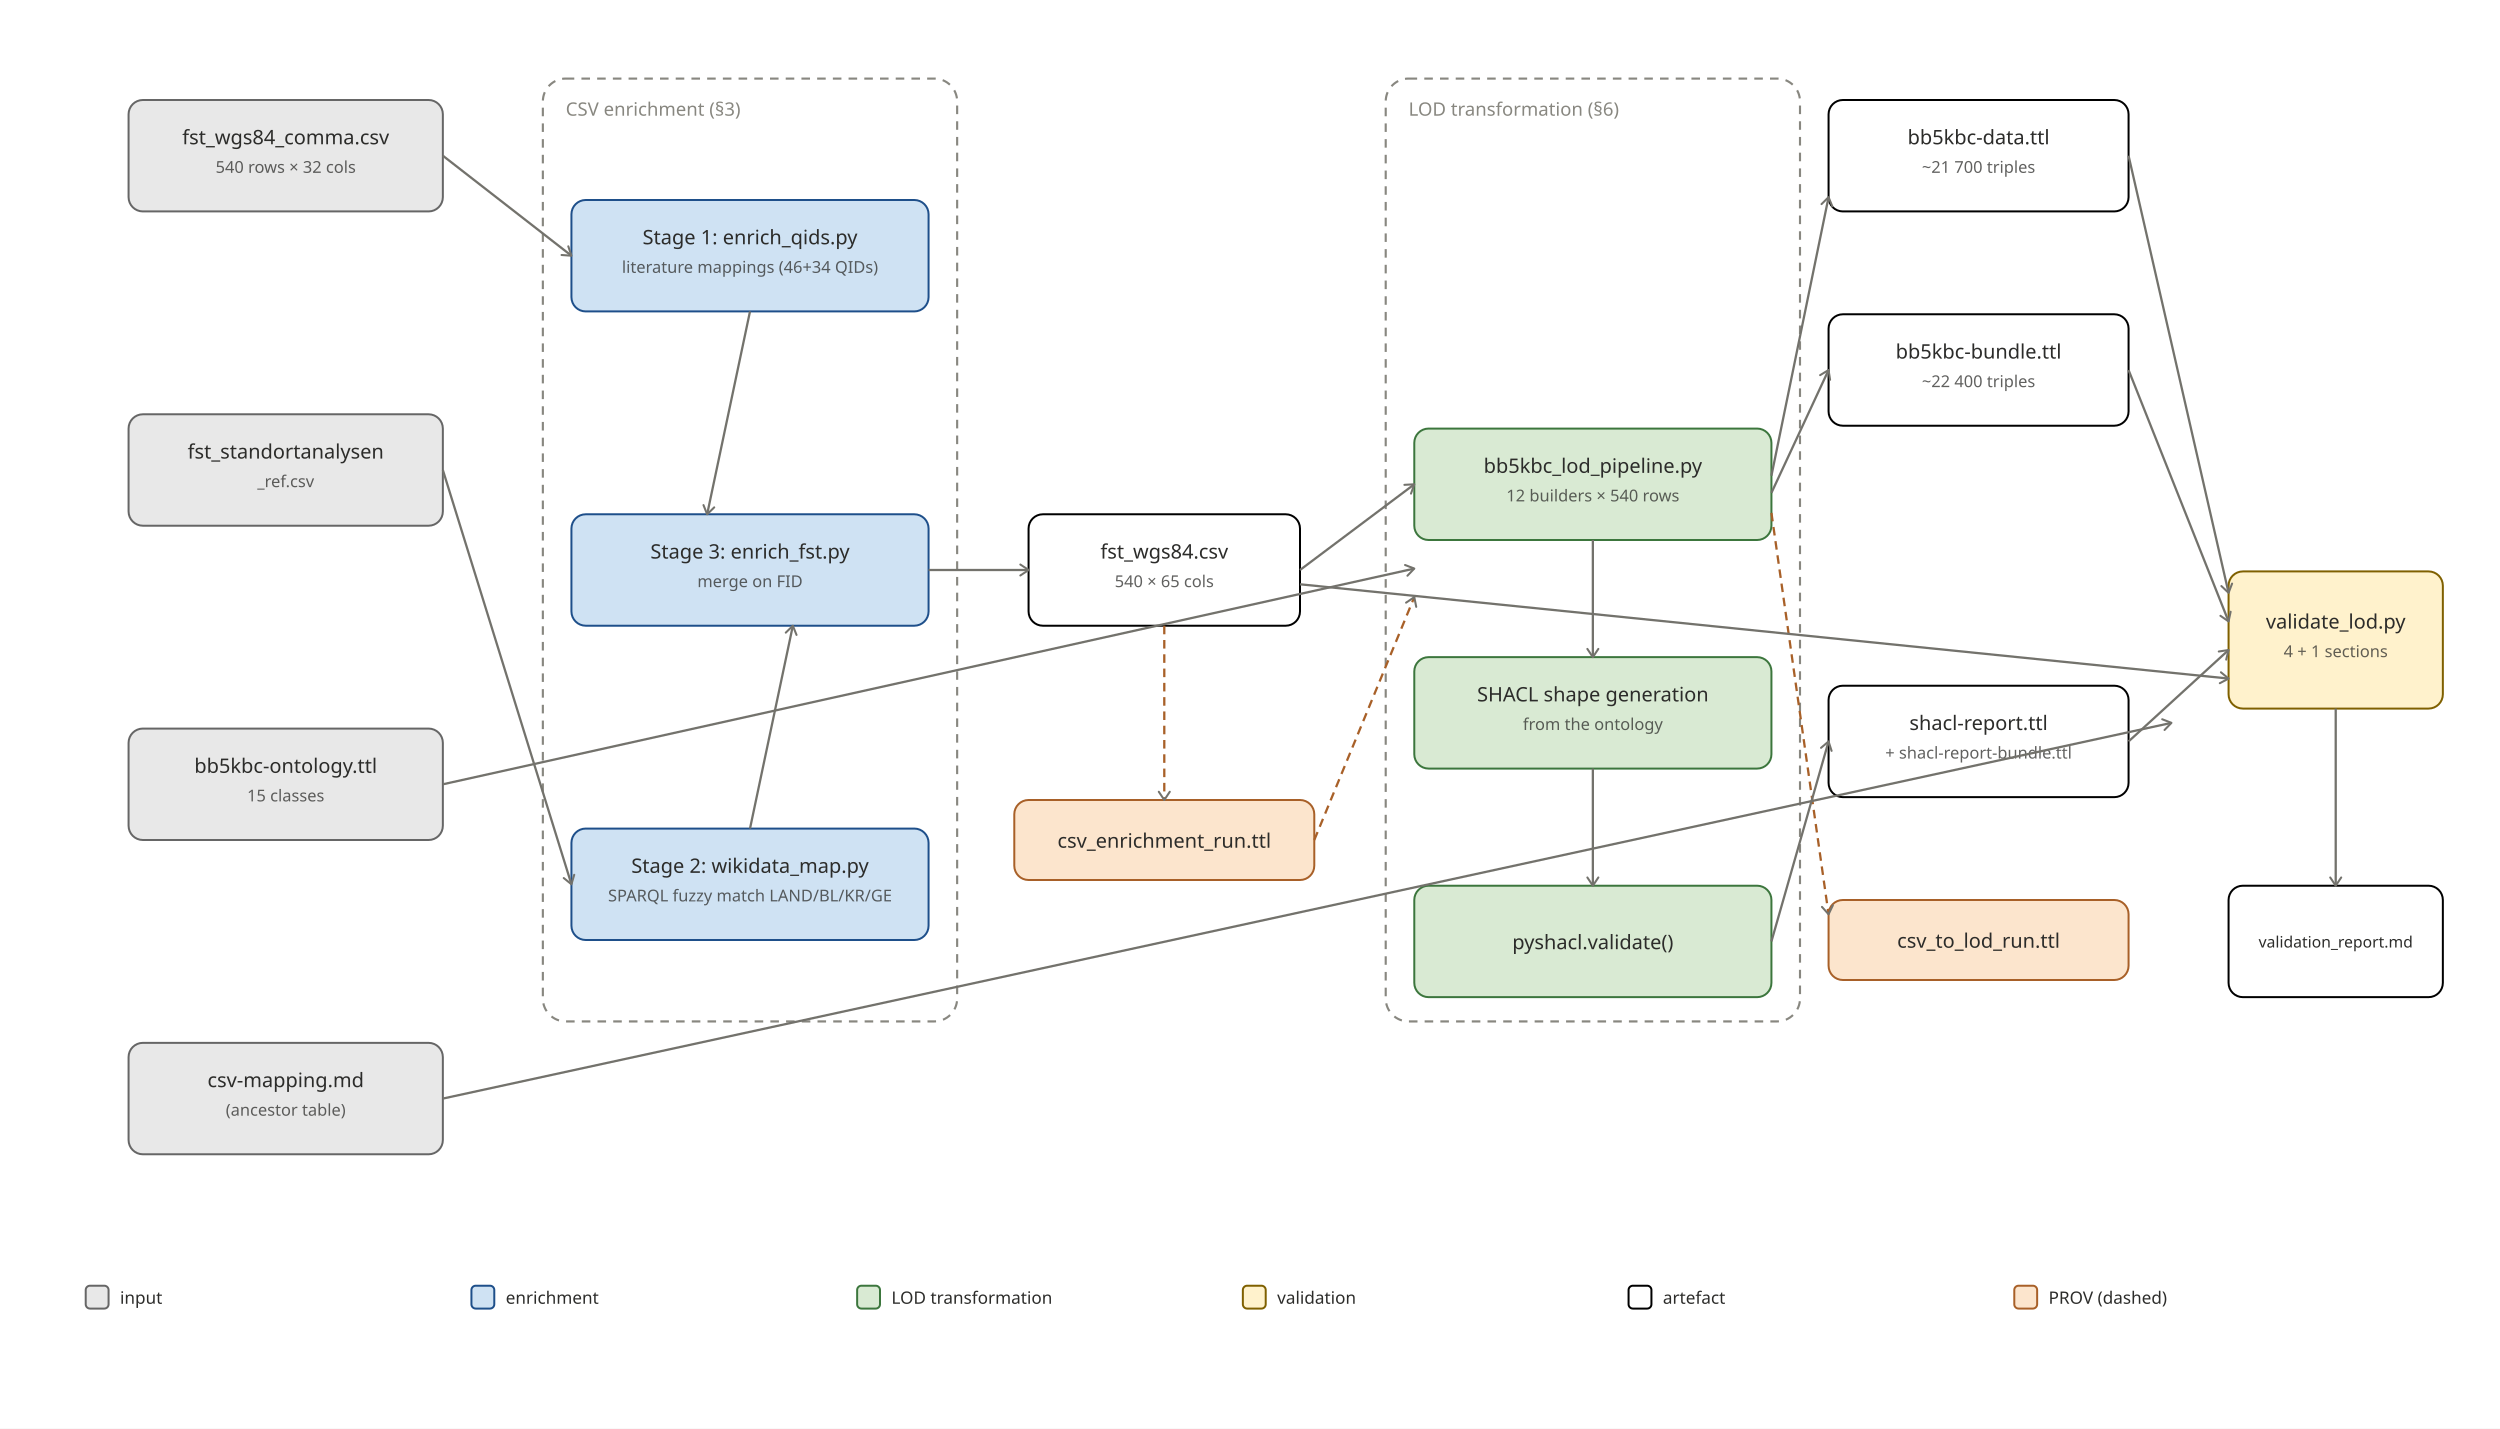
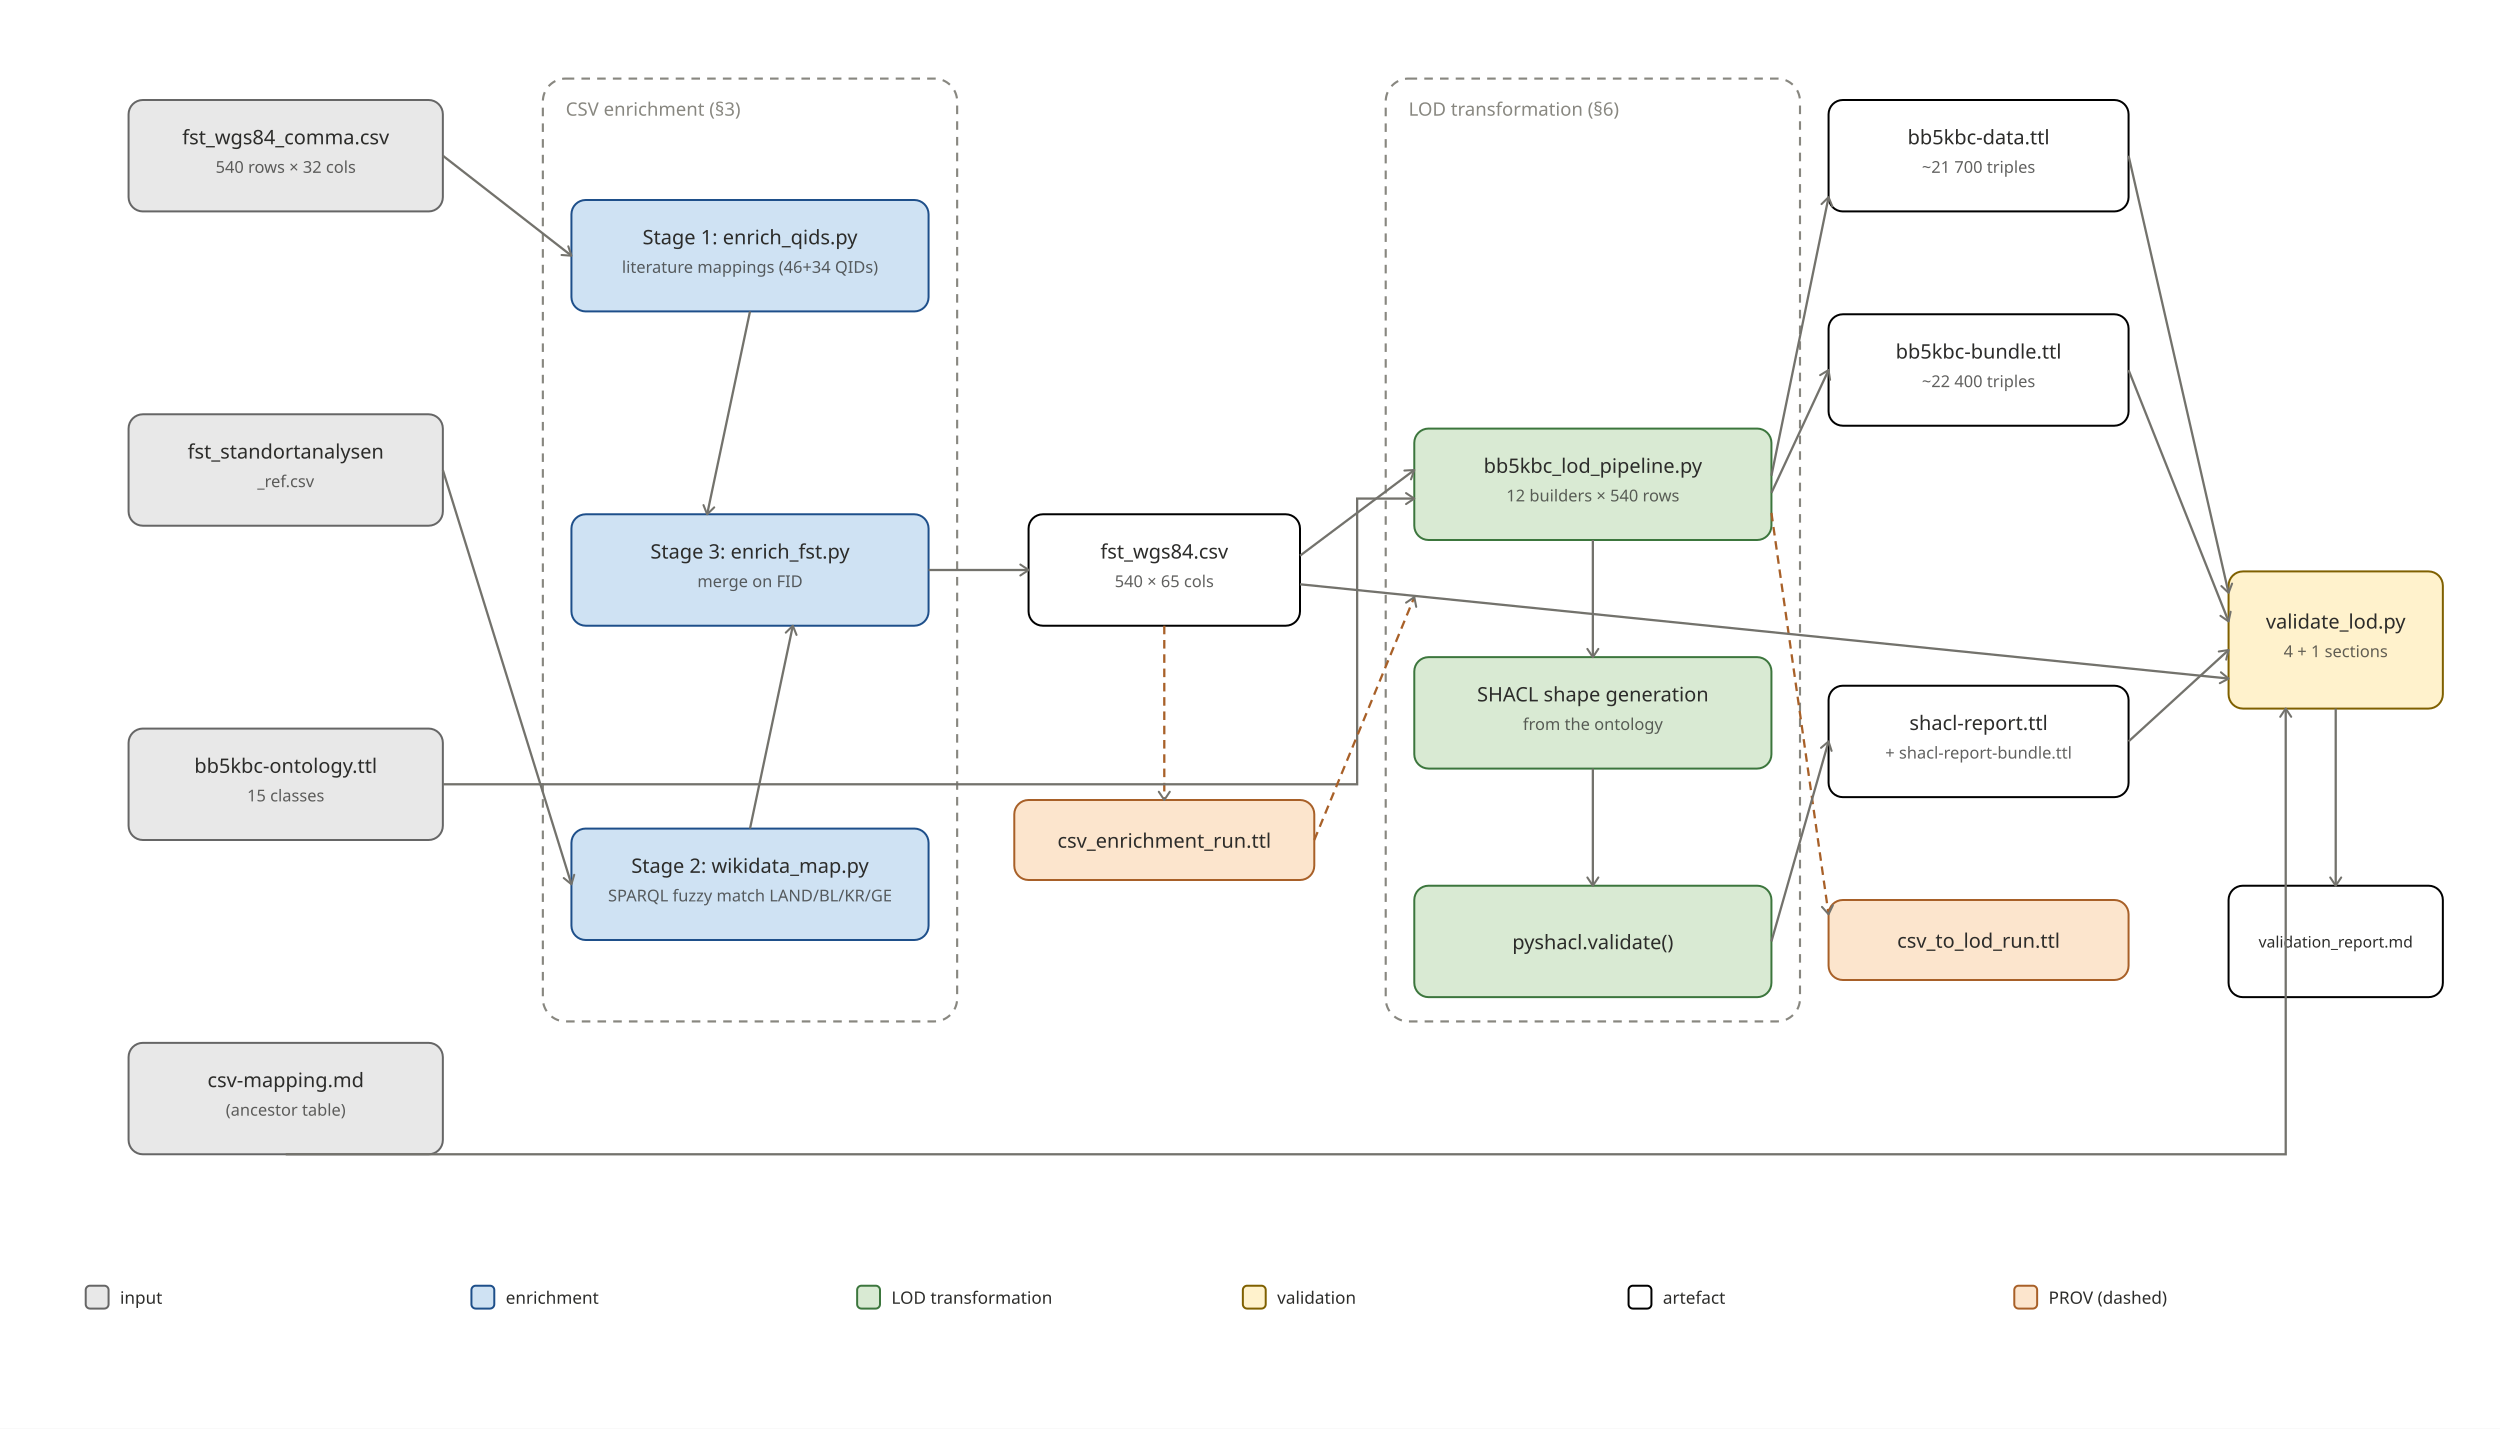
<svg xmlns="http://www.w3.org/2000/svg" width="1750" height="1000" viewBox="0 0 1750 1000" role="img">
  <rect x="0" y="0" width="1750" height="1000" fill="#ffffff" />
  <defs>
    <marker id="arrow" viewBox="0 0 10 10" refX="8" refY="5" markerWidth="6" markerHeight="6" orient="auto-start-reverse">
      <path d="M2 1L8 5L2 9" fill="none" stroke="#73726c" stroke-width="1.5" stroke-linecap="round" stroke-linejoin="round" />
    </marker>
    <marker id="arrow-uncertain" viewBox="0 0 10 10" refX="8" refY="5" markerWidth="6" markerHeight="6" orient="auto-start-reverse">
      <path d="M2 1L8 5L2 9" fill="none" stroke="#a03030" stroke-width="1.5" stroke-linecap="round" stroke-linejoin="round" />
    </marker>
  </defs>
  <rect x="90.0" y="70.0" width="220.0" height="78.0" rx="10" fill="#e8e8e8" stroke="#666666" stroke-width="1.4" />
  <text x="200.0" y="101.0" text-anchor="middle" font-family="Fira Sans" font-weight="500" font-size="14.0" fill="#2c2c2a">fst_wgs84_comma.csv</text>
  <text x="200.0" y="121.0" text-anchor="middle" font-family="Fira Sans" font-size="11.5" fill="#2c2c2a" opacity="0.75">540 rows × 32 cols</text>
  <rect x="90.0" y="290.0" width="220.0" height="78.0" rx="10" fill="#e8e8e8" stroke="#666666" stroke-width="1.4" />
  <text x="200.0" y="321.0" text-anchor="middle" font-family="Fira Sans" font-weight="500" font-size="14.0" fill="#2c2c2a">fst_standortanalysen</text>
  <text x="200.0" y="341.0" text-anchor="middle" font-family="Fira Sans" font-size="11.5" fill="#2c2c2a" opacity="0.75">_ref.csv</text>
  <rect x="90.0" y="510.0" width="220.0" height="78.0" rx="10" fill="#e8e8e8" stroke="#666666" stroke-width="1.4" />
  <text x="200.0" y="541.0" text-anchor="middle" font-family="Fira Sans" font-weight="500" font-size="14.0" fill="#2c2c2a">bb5kbc-ontology.ttl</text>
  <text x="200.0" y="561.0" text-anchor="middle" font-family="Fira Sans" font-size="11.5" fill="#2c2c2a" opacity="0.75">15 classes</text>
  <rect x="90.0" y="730.0" width="220.0" height="78.0" rx="10" fill="#e8e8e8" stroke="#666666" stroke-width="1.4" />
  <text x="200.0" y="761.0" text-anchor="middle" font-family="Fira Sans" font-weight="500" font-size="14.0" fill="#2c2c2a">csv-mapping.md</text>
  <text x="200.0" y="781.0" text-anchor="middle" font-family="Fira Sans" font-size="11.5" fill="#2c2c2a" opacity="0.75">(ancestor table)</text>
  <rect x="380.0" y="55.0" width="290.0" height="660.0" rx="16" fill="none" stroke="#888780" stroke-width="1.5" stroke-dasharray="6 5" />
  <text x="396.0" y="81.0" font-family="Fira Sans" font-weight="500" font-size="13" fill="#888780">CSV enrichment (§3)</text>
  <rect x="400.0" y="140.0" width="250.0" height="78.0" rx="10" fill="#cfe2f3" stroke="#1e4f8a" stroke-width="1.4" />
  <text x="525.0" y="171.0" text-anchor="middle" font-family="Fira Sans" font-weight="500" font-size="14.0" fill="#2c2c2a">Stage 1: enrich_qids.py</text>
  <text x="525.0" y="191.0" text-anchor="middle" font-family="Fira Sans" font-size="11.5" fill="#2c2c2a" opacity="0.75">literature mappings (46+34 QIDs)</text>
  <rect x="400.0" y="580.0" width="250.0" height="78.0" rx="10" fill="#cfe2f3" stroke="#1e4f8a" stroke-width="1.4" />
  <text x="525.0" y="611.0" text-anchor="middle" font-family="Fira Sans" font-weight="500" font-size="14.0" fill="#2c2c2a">Stage 2: wikidata_map.py</text>
  <text x="525.0" y="631.0" text-anchor="middle" font-family="Fira Sans" font-size="11.5" fill="#2c2c2a" opacity="0.75">SPARQL fuzzy match LAND/BL/KR/GE</text>
  <rect x="400.0" y="360.0" width="250.0" height="78.0" rx="10" fill="#cfe2f3" stroke="#1e4f8a" stroke-width="1.4" />
  <text x="525.0" y="391.0" text-anchor="middle" font-family="Fira Sans" font-weight="500" font-size="14.0" fill="#2c2c2a">Stage 3: enrich_fst.py</text>
  <text x="525.0" y="411.0" text-anchor="middle" font-family="Fira Sans" font-size="11.5" fill="#2c2c2a" opacity="0.75">merge on FID</text>
  <line x1="310.0" y1="109.0" x2="400.0" y2="179.0" stroke="#73726c" stroke-width="1.6" marker-end="url(#arrow)" />
  <line x1="310.0" y1="329.0" x2="400.0" y2="619.0" stroke="#73726c" stroke-width="1.6" marker-end="url(#arrow)" />
  <line x1="525.0" y1="218.0" x2="495.0" y2="360.0" stroke="#73726c" stroke-width="1.6" marker-end="url(#arrow)" />
  <line x1="525.0" y1="580.0" x2="555.0" y2="438.0" stroke="#73726c" stroke-width="1.6" marker-end="url(#arrow)" />
  <rect x="720.0" y="360.0" width="190.0" height="78.0" rx="10" fill="#ffffff" stroke="#000000" stroke-width="1.4" />
  <text x="815.0" y="391.0" text-anchor="middle" font-family="Fira Sans" font-weight="500" font-size="14.0" fill="#2c2c2a">fst_wgs84.csv</text>
  <text x="815.0" y="411.0" text-anchor="middle" font-family="Fira Sans" font-size="11.5" fill="#2c2c2a" opacity="0.75">540 × 65 cols</text>
  <line x1="650.0" y1="399.0" x2="720.0" y2="399.0" stroke="#73726c" stroke-width="1.6" marker-end="url(#arrow)" />
  <rect x="710.0" y="560.0" width="210.0" height="56.0" rx="10" fill="#fce5cd" stroke="#a86028" stroke-width="1.4" />
  <text x="815.0" y="588.0" text-anchor="middle" dominant-baseline="central" font-family="Fira Sans" font-weight="500" font-size="14.0" fill="#2c2c2a">csv_enrichment_run.ttl</text>
  <line x1="815.0" y1="438.0" x2="815.0" y2="560.0" stroke="#a86028" stroke-width="1.6" stroke-dasharray="6 4" marker-end="url(#arrow)" />
  <rect x="970.0" y="55.0" width="290.0" height="660.0" rx="16" fill="none" stroke="#888780" stroke-width="1.5" stroke-dasharray="6 5" />
  <text x="986.0" y="81.0" font-family="Fira Sans" font-weight="500" font-size="13" fill="#888780">LOD transformation (§6)</text>
  <rect x="990.0" y="300.0" width="250.0" height="78.0" rx="10" fill="#d9ead3" stroke="#3c763d" stroke-width="1.4" />
  <text x="1115.0" y="331.0" text-anchor="middle" font-family="Fira Sans" font-weight="500" font-size="14.0" fill="#2c2c2a">bb5kbc_lod_pipeline.py</text>
  <text x="1115.0" y="351.0" text-anchor="middle" font-family="Fira Sans" font-size="11.5" fill="#2c2c2a" opacity="0.75">12 builders × 540 rows</text>
  <rect x="990.0" y="460.0" width="250.0" height="78.0" rx="10" fill="#d9ead3" stroke="#3c763d" stroke-width="1.4" />
  <text x="1115.0" y="491.0" text-anchor="middle" font-family="Fira Sans" font-weight="500" font-size="14.0" fill="#2c2c2a">SHACL shape generation</text>
  <text x="1115.0" y="511.0" text-anchor="middle" font-family="Fira Sans" font-size="11.5" fill="#2c2c2a" opacity="0.75">from the ontology</text>
  <rect x="990.0" y="620.0" width="250.0" height="78.0" rx="10" fill="#d9ead3" stroke="#3c763d" stroke-width="1.4" />
  <text x="1115.0" y="659.0" text-anchor="middle" dominant-baseline="central" font-family="Fira Sans" font-weight="500" font-size="14.0" fill="#2c2c2a">pyshacl.validate()</text>
-   <line x1="910.0" y1="399.0" x2="990.0" y2="339.0" stroke="#73726c" stroke-width="1.6" marker-end="url(#arrow)" />
-   <line x1="310.0" y1="549.0" x2="990.0" y2="398.0" stroke="#73726c" stroke-width="1.6" marker-end="url(#arrow)" />
+   <line x1="910.0" y1="389.0" x2="990.0" y2="329.0" stroke="#73726c" stroke-width="1.6" marker-end="url(#arrow)" />
+   <path d="M 310.0 549.0 L 950.0 549.0 L 950.0 349.0 L 990.0 349.0" fill="none" stroke="#73726c" stroke-width="1.6" marker-end="url(#arrow)" />
  <line x1="920.0" y1="588.0" x2="990.0" y2="418.0" stroke="#a86028" stroke-width="1.6" stroke-dasharray="6 4" marker-end="url(#arrow)" />
  <line x1="1115.0" y1="378.0" x2="1115.0" y2="460.0" stroke="#73726c" stroke-width="1.6" marker-end="url(#arrow)" />
  <line x1="1115.0" y1="538.0" x2="1115.0" y2="620.0" stroke="#73726c" stroke-width="1.6" marker-end="url(#arrow)" />
  <rect x="1280.0" y="70.0" width="210.0" height="78.0" rx="10" fill="#ffffff" stroke="#000000" stroke-width="1.4" />
  <text x="1385.0" y="101.0" text-anchor="middle" font-family="Fira Sans" font-weight="500" font-size="14.0" fill="#2c2c2a">bb5kbc-data.ttl</text>
  <text x="1385.0" y="121.0" text-anchor="middle" font-family="Fira Sans" font-size="11.5" fill="#2c2c2a" opacity="0.75">~21 700 triples</text>
  <rect x="1280.0" y="220.0" width="210.0" height="78.0" rx="10" fill="#ffffff" stroke="#000000" stroke-width="1.4" />
  <text x="1385.0" y="251.0" text-anchor="middle" font-family="Fira Sans" font-weight="500" font-size="14.0" fill="#2c2c2a">bb5kbc-bundle.ttl</text>
  <text x="1385.0" y="271.0" text-anchor="middle" font-family="Fira Sans" font-size="11.5" fill="#2c2c2a" opacity="0.75">~22 400 triples</text>
  <rect x="1280.0" y="480.0" width="210.0" height="78.0" rx="10" fill="#ffffff" stroke="#000000" stroke-width="1.4" />
  <text x="1385.0" y="511.0" text-anchor="middle" font-family="Fira Sans" font-weight="500" font-size="14.0" fill="#2c2c2a">shacl-report.ttl</text>
  <text x="1385.0" y="531.0" text-anchor="middle" font-family="Fira Sans" font-size="11.5" fill="#2c2c2a" opacity="0.75">+ shacl-report-bundle.ttl</text>
  <rect x="1280.0" y="630.0" width="210.0" height="56.0" rx="10" fill="#fce5cd" stroke="#a86028" stroke-width="1.4" />
  <text x="1385.0" y="658.0" text-anchor="middle" dominant-baseline="central" font-family="Fira Sans" font-weight="500" font-size="14.0" fill="#2c2c2a">csv_to_lod_run.ttl</text>
  <line x1="1240.0" y1="333.0" x2="1280.0" y2="138.0" stroke="#73726c" stroke-width="1.6" marker-end="url(#arrow)" />
  <line x1="1240.0" y1="345.0" x2="1280.0" y2="259.0" stroke="#73726c" stroke-width="1.6" marker-end="url(#arrow)" />
  <line x1="1240.0" y1="359.0" x2="1280.0" y2="640.0" stroke="#a86028" stroke-width="1.6" stroke-dasharray="6 4" marker-end="url(#arrow)" />
  <line x1="1240.0" y1="659.0" x2="1280.0" y2="519.0" stroke="#73726c" stroke-width="1.6" marker-end="url(#arrow)" />
  <rect x="1560.0" y="400.0" width="150.0" height="96.0" rx="10" fill="#fff2cc" stroke="#7f6000" stroke-width="1.4" />
  <text x="1635.0" y="440.0" text-anchor="middle" font-family="Fira Sans" font-weight="500" font-size="14.0" fill="#2c2c2a">validate_lod.py</text>
  <text x="1635.0" y="460.0" text-anchor="middle" font-family="Fira Sans" font-size="11.5" fill="#2c2c2a" opacity="0.75">4 + 1 sections</text>
  <rect x="1560.0" y="620.0" width="150.0" height="78.0" rx="10" fill="#ffffff" stroke="#000000" stroke-width="1.4" />
  <text x="1635.0" y="659.0" text-anchor="middle" dominant-baseline="central" font-family="Fira Sans" font-weight="500" font-size="11.0" fill="#2c2c2a">validation_report.md</text>
  <line x1="1490.0" y1="109.0" x2="1560.0" y2="415.0" stroke="#73726c" stroke-width="1.6" marker-end="url(#arrow)" />
  <line x1="1490.0" y1="259.0" x2="1560.0" y2="435.0" stroke="#73726c" stroke-width="1.6" marker-end="url(#arrow)" />
  <line x1="1490.0" y1="519.0" x2="1560.0" y2="455.0" stroke="#73726c" stroke-width="1.6" marker-end="url(#arrow)" />
  <line x1="910.0" y1="409.0" x2="1560.0" y2="475.0" stroke="#73726c" stroke-width="1.6" marker-end="url(#arrow)" />
-   <line x1="310.0" y1="769.0" x2="1520.0" y2="506.0" stroke="#73726c" stroke-width="1.6" marker-end="url(#arrow)" />
+   <path d="M 200.0 808.0 L 200.0 808.0 L 1600.0 808.0 L 1600.0 496.0" fill="none" stroke="#73726c" stroke-width="1.6" marker-end="url(#arrow)" />
  <line x1="1635.0" y1="496.0" x2="1635.0" y2="620.0" stroke="#73726c" stroke-width="1.6" marker-end="url(#arrow)" />
  <rect x="60.0" y="900.0" width="16" height="16" rx="3" fill="#e8e8e8" stroke="#666666" stroke-width="1.4" />
  <text x="84.0" y="908.0" dominant-baseline="central" font-family="Fira Sans" font-size="12" fill="#2c2c2a">input</text>
  <rect x="330.0" y="900.0" width="16" height="16" rx="3" fill="#cfe2f3" stroke="#1e4f8a" stroke-width="1.4" />
  <text x="354.0" y="908.0" dominant-baseline="central" font-family="Fira Sans" font-size="12" fill="#2c2c2a">enrichment</text>
  <rect x="600.0" y="900.0" width="16" height="16" rx="3" fill="#d9ead3" stroke="#3c763d" stroke-width="1.4" />
  <text x="624.0" y="908.0" dominant-baseline="central" font-family="Fira Sans" font-size="12" fill="#2c2c2a">LOD transformation</text>
  <rect x="870.0" y="900.0" width="16" height="16" rx="3" fill="#fff2cc" stroke="#7f6000" stroke-width="1.4" />
  <text x="894.0" y="908.0" dominant-baseline="central" font-family="Fira Sans" font-size="12" fill="#2c2c2a">validation</text>
  <rect x="1140.0" y="900.0" width="16" height="16" rx="3" fill="#ffffff" stroke="#000000" stroke-width="1.4" />
  <text x="1164.0" y="908.0" dominant-baseline="central" font-family="Fira Sans" font-size="12" fill="#2c2c2a">artefact</text>
  <rect x="1410.0" y="900.0" width="16" height="16" rx="3" fill="#fce5cd" stroke="#a86028" stroke-width="1.4" />
  <text x="1434.0" y="908.0" dominant-baseline="central" font-family="Fira Sans" font-size="12" fill="#2c2c2a">PROV (dashed)</text>
</svg>
